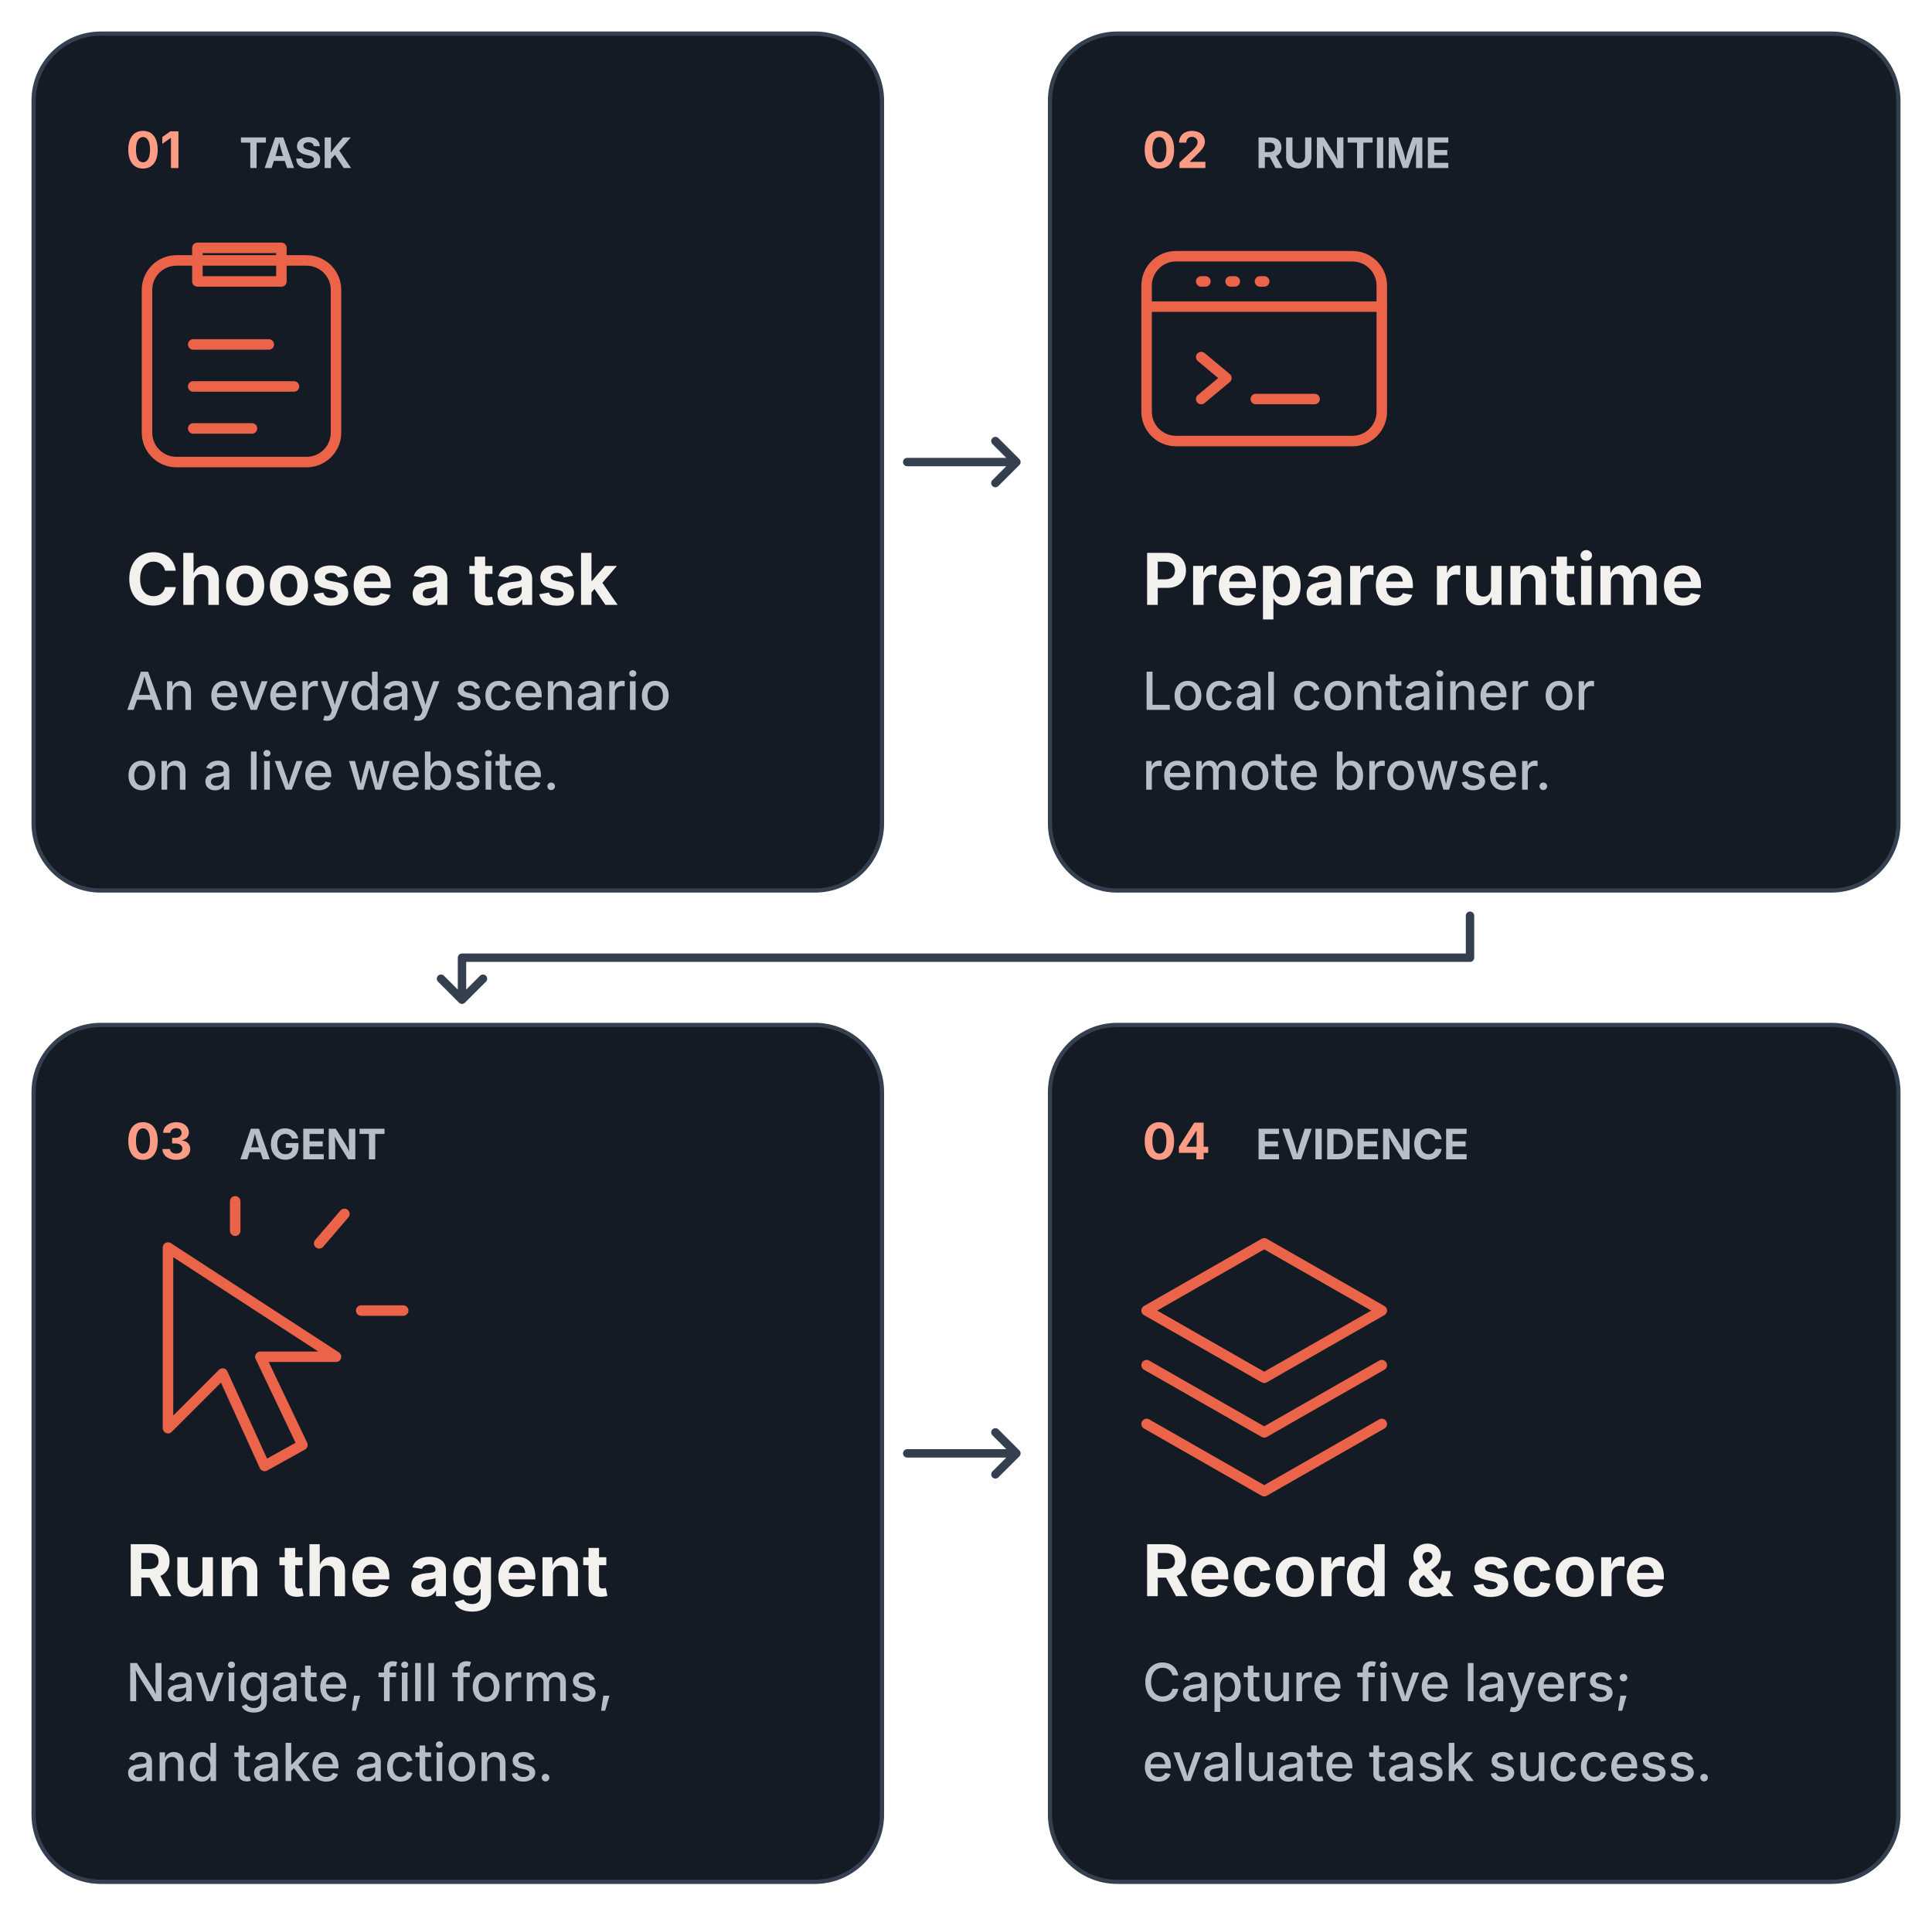
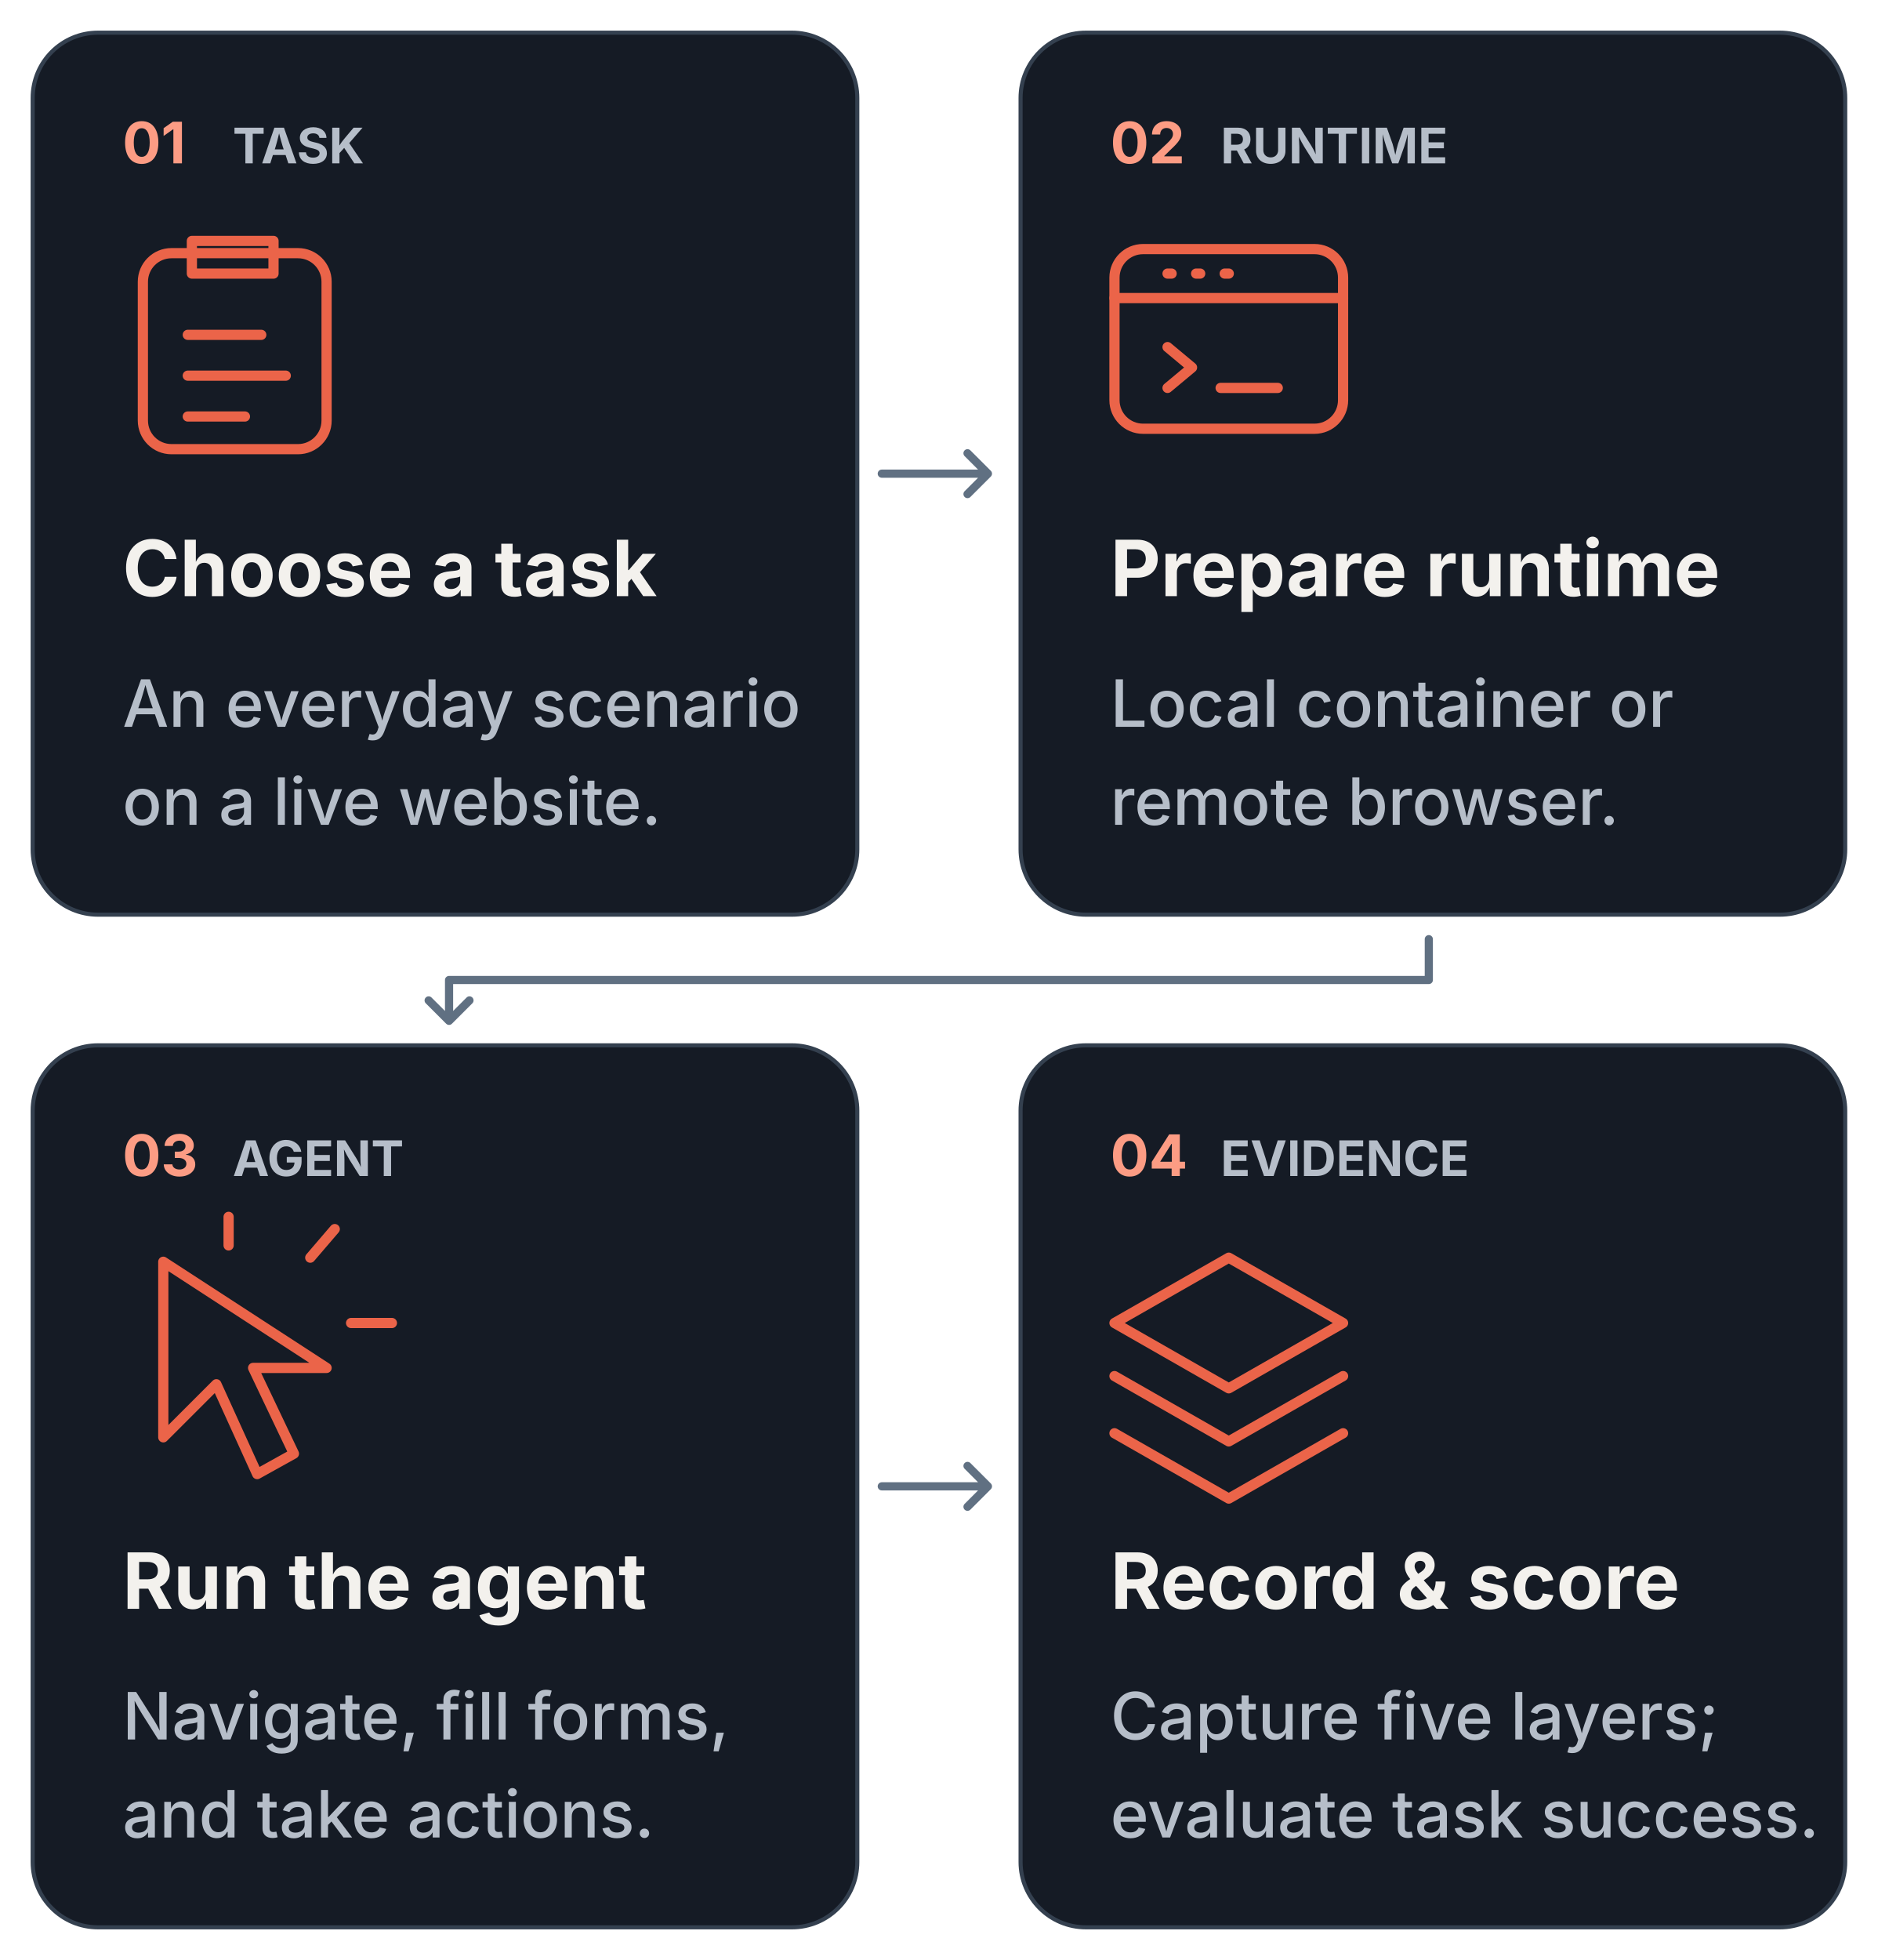
- <svg xmlns="http://www.w3.org/2000/svg" width="460" height="456" viewBox="0 0 460 456" font-family="system-ui, -apple-system, BlinkMacSystemFont, Segoe UI, sans-serif" role="img" aria-labelledby="title desc">
+ <svg xmlns="http://www.w3.org/2000/svg" width="460" height="480" viewBox="0 0 460 480" font-family="system-ui, -apple-system, BlinkMacSystemFont, Segoe UI, sans-serif" role="img" aria-labelledby="title desc">
  <g transform="translate(8 8)">
-     <rect width="202" height="204" rx="16" fill="#151B25" stroke="#34404F" />
-     <text x="22" y="32" font-size="12" font-weight="750" fill="#FC9C84">01</text>
-     <text x="49" y="32" font-size="10" font-weight="650" fill="#B6BEC9">TASK</text>
+     <rect width="202" height="216" rx="16" fill="#151B25" stroke="#34404F" />
+     <text x="22" y="32" font-size="14" font-weight="750" fill="#FC9C84">01</text>
+     <text x="49" y="32" font-size="12" font-weight="650" fill="#B6BEC9">TASK</text>
    <g fill="none" stroke="#EB6449" stroke-width="2.5" stroke-linecap="round" stroke-linejoin="round">
      <rect x="27" y="54" width="45" height="48" rx="7" />
      <path d="M39 51h20v8H39zM38 74h18m-18 10h24m-24 10h14" />
    </g>
-     <text x="22" y="136" font-size="17" font-weight="750" fill="#F3F1ED">Choose a task</text>
-     <text x="22" y="161" font-size="12.5" font-weight="500" fill="#B6BEC9">An everyday scenario</text>
-     <text x="22" y="180" font-size="12.5" font-weight="500" fill="#B6BEC9">on a live website.</text>
+     <text x="22" y="138" font-size="19" font-weight="750" fill="#F3F1ED">Choose a task</text>
+     <text x="22" y="170" font-size="16" font-weight="500" fill="#B6BEC9">An everyday scenario</text>
+     <text x="22" y="194" font-size="16" font-weight="500" fill="#B6BEC9">on a live website.</text>
  </g>
  <g transform="translate(250 8)">
-     <rect width="202" height="204" rx="16" fill="#151B25" stroke="#34404F" />
-     <text x="22" y="32" font-size="12" font-weight="750" fill="#FC9C84">02</text>
-     <text x="49" y="32" font-size="10" font-weight="650" fill="#B6BEC9">RUNTIME</text>
+     <rect width="202" height="216" rx="16" fill="#151B25" stroke="#34404F" />
+     <text x="22" y="32" font-size="14" font-weight="750" fill="#FC9C84">02</text>
+     <text x="49" y="32" font-size="12" font-weight="650" fill="#B6BEC9">RUNTIME</text>
    <g fill="none" stroke="#EB6449" stroke-width="2.5" stroke-linecap="round" stroke-linejoin="round">
      <rect x="23" y="53" width="56" height="44" rx="7" />
      <path d="M23 65h56m-43-6h1m6 0h1m6 0h1M36 77l6 5-6 5m13 0h14" />
    </g>
-     <text x="22" y="136" font-size="17" font-weight="750" fill="#F3F1ED">Prepare runtime</text>
-     <text x="22" y="161" font-size="12.5" font-weight="500" fill="#B6BEC9">Local container or</text>
-     <text x="22" y="180" font-size="12.5" font-weight="500" fill="#B6BEC9">remote browser.</text>
+     <text x="22" y="138" font-size="19" font-weight="750" fill="#F3F1ED">Prepare runtime</text>
+     <text x="22" y="170" font-size="16" font-weight="500" fill="#B6BEC9">Local container or</text>
+     <text x="22" y="194" font-size="16" font-weight="500" fill="#B6BEC9">remote browser.</text>
  </g>
-   <g transform="translate(8 244)">
-     <rect width="202" height="204" rx="16" fill="#151B25" stroke="#34404F" />
-     <text x="22" y="32" font-size="12" font-weight="750" fill="#FC9C84">03</text>
-     <text x="49" y="32" font-size="10" font-weight="650" fill="#B6BEC9">AGENT</text>
+   <g transform="translate(8 256)">
+     <rect width="202" height="216" rx="16" fill="#151B25" stroke="#34404F" />
+     <text x="22" y="32" font-size="14" font-weight="750" fill="#FC9C84">03</text>
+     <text x="49" y="32" font-size="12" font-weight="650" fill="#B6BEC9">AGENT</text>
    <g fill="none" stroke="#EB6449" stroke-width="2.5" stroke-linecap="round" stroke-linejoin="round">
      <path d="M32 53v43l13-13 10 22 9-5-10-21h18ZM68 52l6-7m4 23h10M48 49V42" />
    </g>
-     <text x="22" y="136" font-size="17" font-weight="750" fill="#F3F1ED">Run the agent</text>
-     <text x="22" y="161" font-size="12.5" font-weight="500" fill="#B6BEC9">Navigate, fill forms,</text>
-     <text x="22" y="180" font-size="12.5" font-weight="500" fill="#B6BEC9">and take actions.</text>
+     <text x="22" y="138" font-size="19" font-weight="750" fill="#F3F1ED">Run the agent</text>
+     <text x="22" y="170" font-size="16" font-weight="500" fill="#B6BEC9">Navigate, fill forms,</text>
+     <text x="22" y="194" font-size="16" font-weight="500" fill="#B6BEC9">and take actions.</text>
  </g>
-   <g transform="translate(250 244)">
-     <rect width="202" height="204" rx="16" fill="#151B25" stroke="#34404F" />
-     <text x="22" y="32" font-size="12" font-weight="750" fill="#FC9C84">04</text>
-     <text x="49" y="32" font-size="10" font-weight="650" fill="#B6BEC9">EVIDENCE</text>
+   <g transform="translate(250 256)">
+     <rect width="202" height="216" rx="16" fill="#151B25" stroke="#34404F" />
+     <text x="22" y="32" font-size="14" font-weight="750" fill="#FC9C84">04</text>
+     <text x="49" y="32" font-size="12" font-weight="650" fill="#B6BEC9">EVIDENCE</text>
    <g fill="none" stroke="#EB6449" stroke-width="2.5" stroke-linecap="round" stroke-linejoin="round">
      <path d="m23 68 28-16 28 16-28 16Zm0 13 28 16 28-16m-56 14 28 16 28-16" />
    </g>
-     <text x="22" y="136" font-size="17" font-weight="750" fill="#F3F1ED">Record &amp; score</text>
-     <text x="22" y="161" font-size="12.5" font-weight="500" fill="#B6BEC9">Capture five layers;</text>
-     <text x="22" y="180" font-size="12.5" font-weight="500" fill="#B6BEC9">evaluate task success.</text>
+     <text x="22" y="138" font-size="19" font-weight="750" fill="#F3F1ED">Record &amp; score</text>
+     <text x="22" y="170" font-size="16" font-weight="500" fill="#B6BEC9">Capture five layers;</text>
+     <text x="22" y="194" font-size="16" font-weight="500" fill="#B6BEC9">evaluate task success.</text>
  </g>
-   <path d="M216 110h26m-5-5 5 5-5 5M216 346h26m-5-5 5 5-5 5M350 218v10H110v10m-5-5 5 5 5-5" fill="none" stroke="#34404F" stroke-width="2" stroke-linecap="round" stroke-linejoin="round" />
+   <path d="M216 116h26m-5-5 5 5-5 5M216 364h26m-5-5 5 5-5 5M350 230v10H110v10m-5-5 5 5 5-5" fill="none" stroke="#607082" stroke-width="2" stroke-linecap="round" stroke-linejoin="round" />
</svg>
